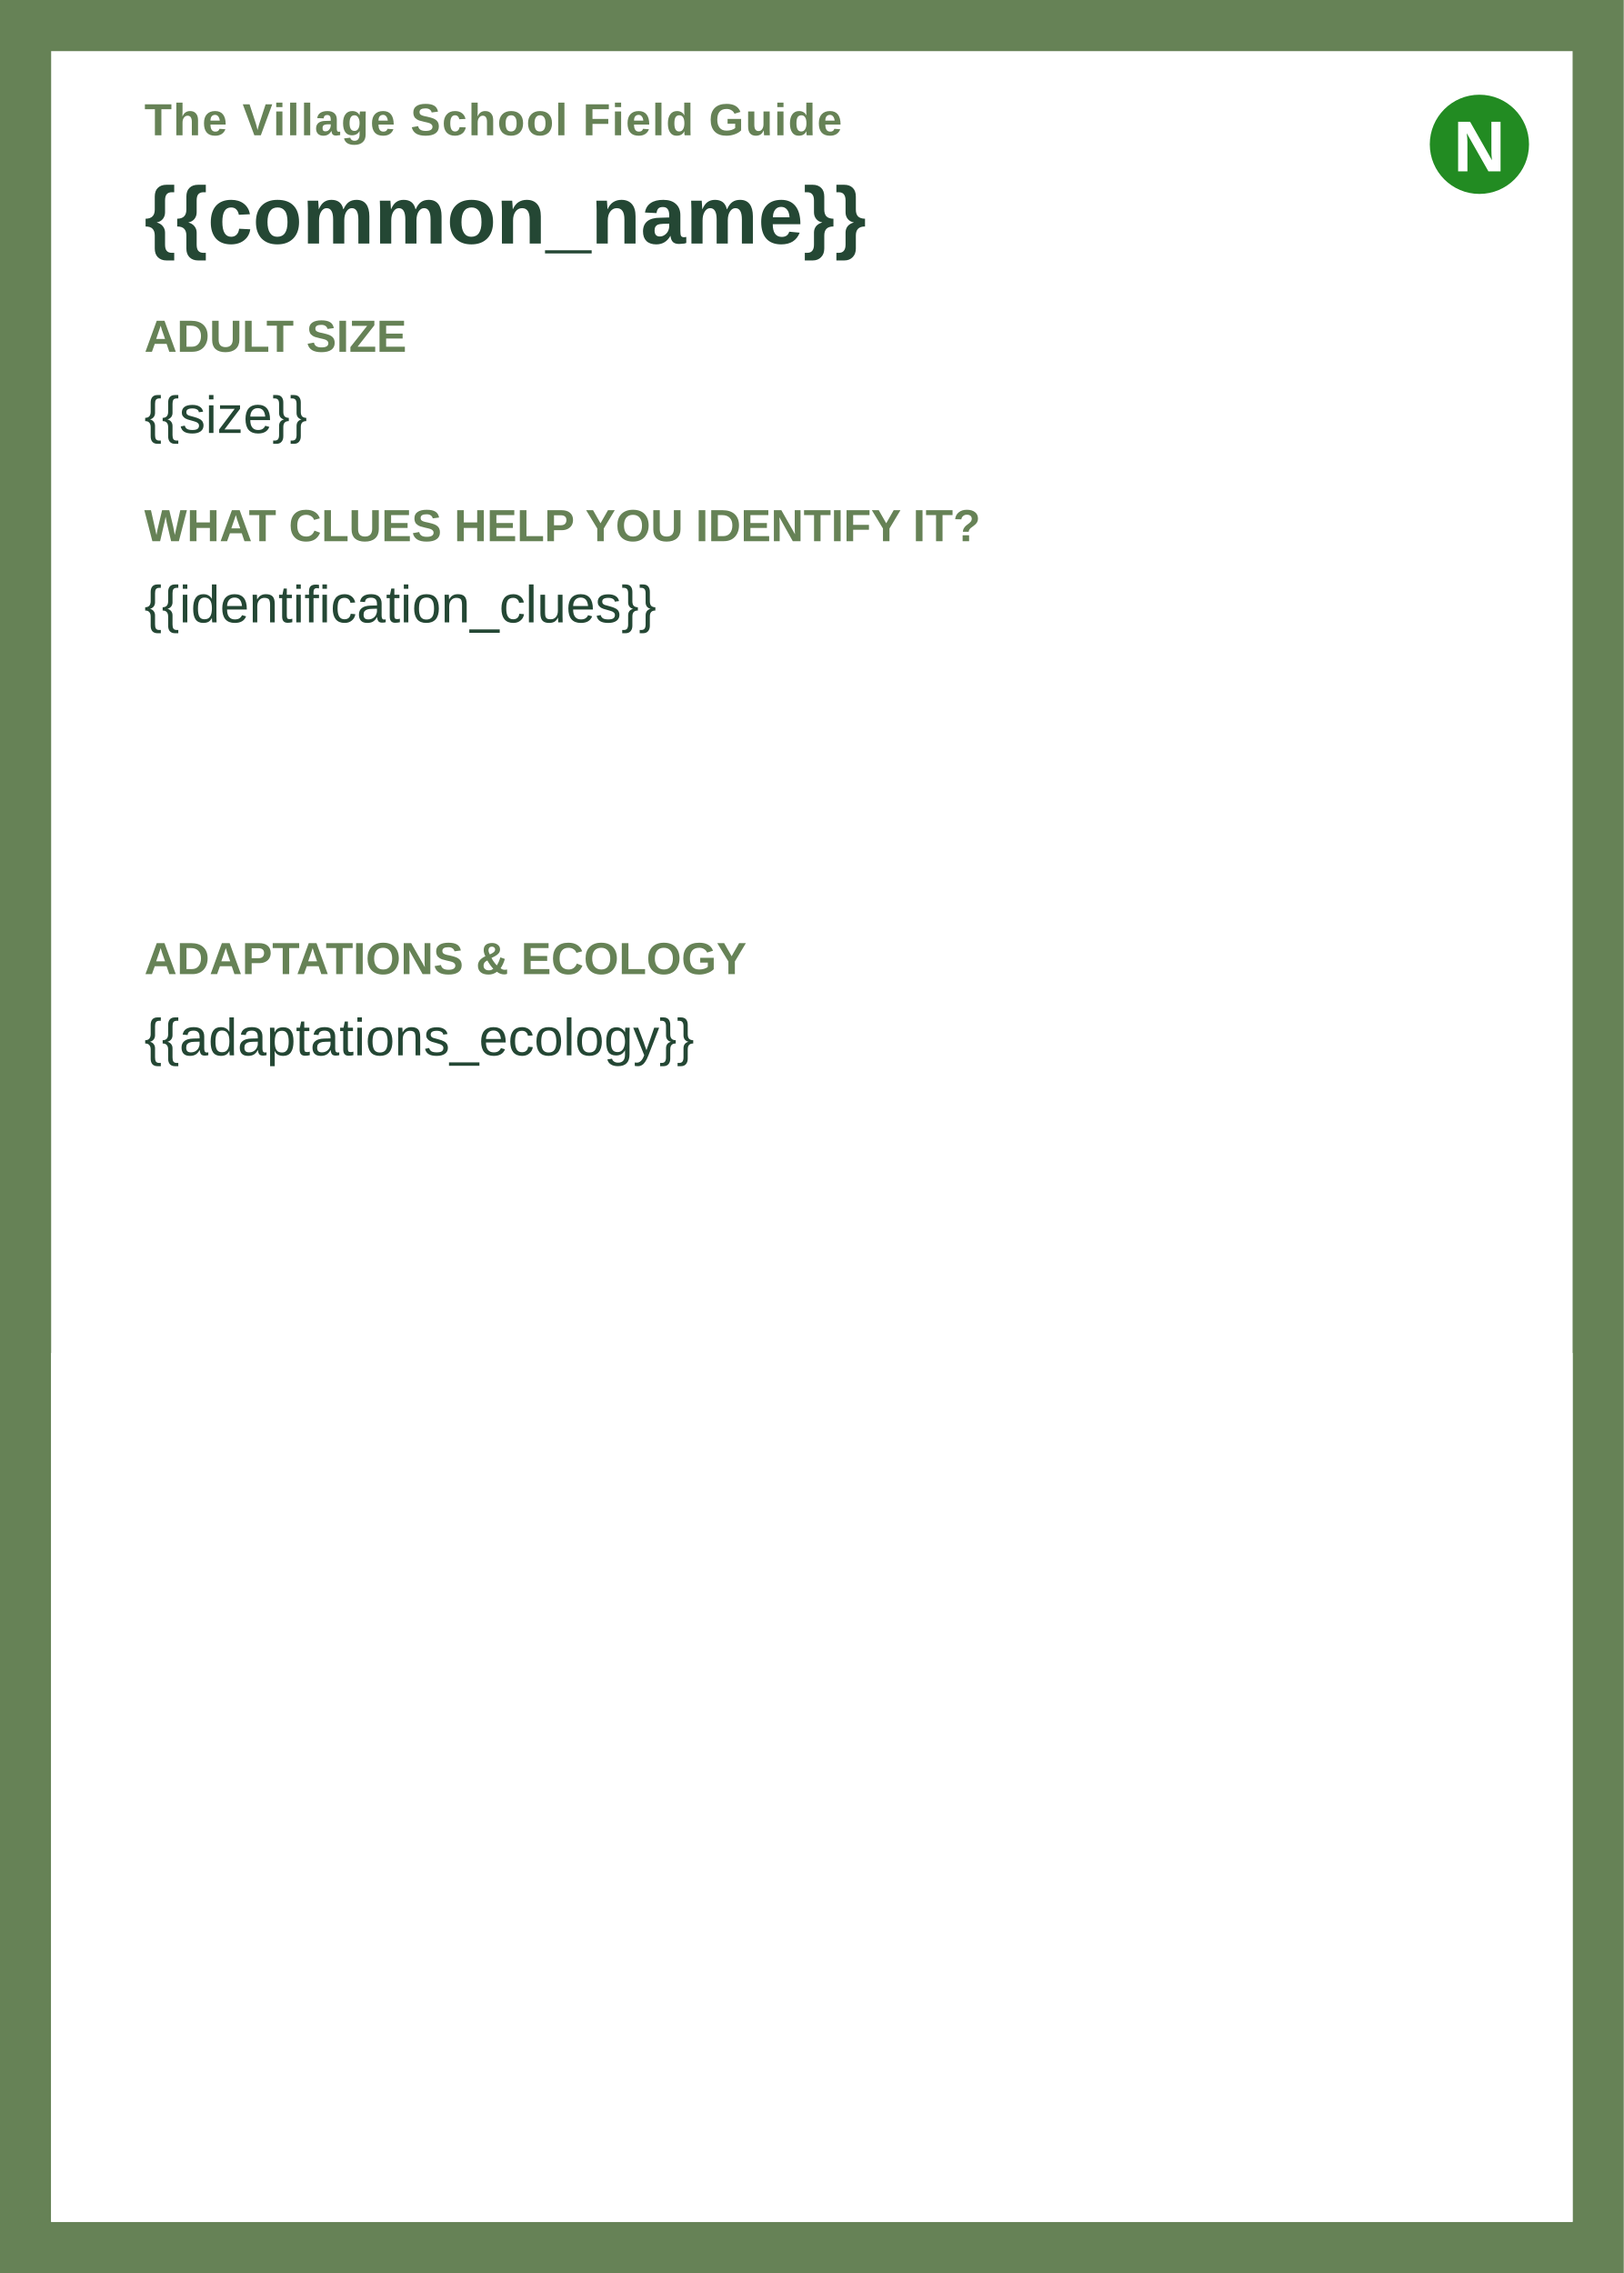
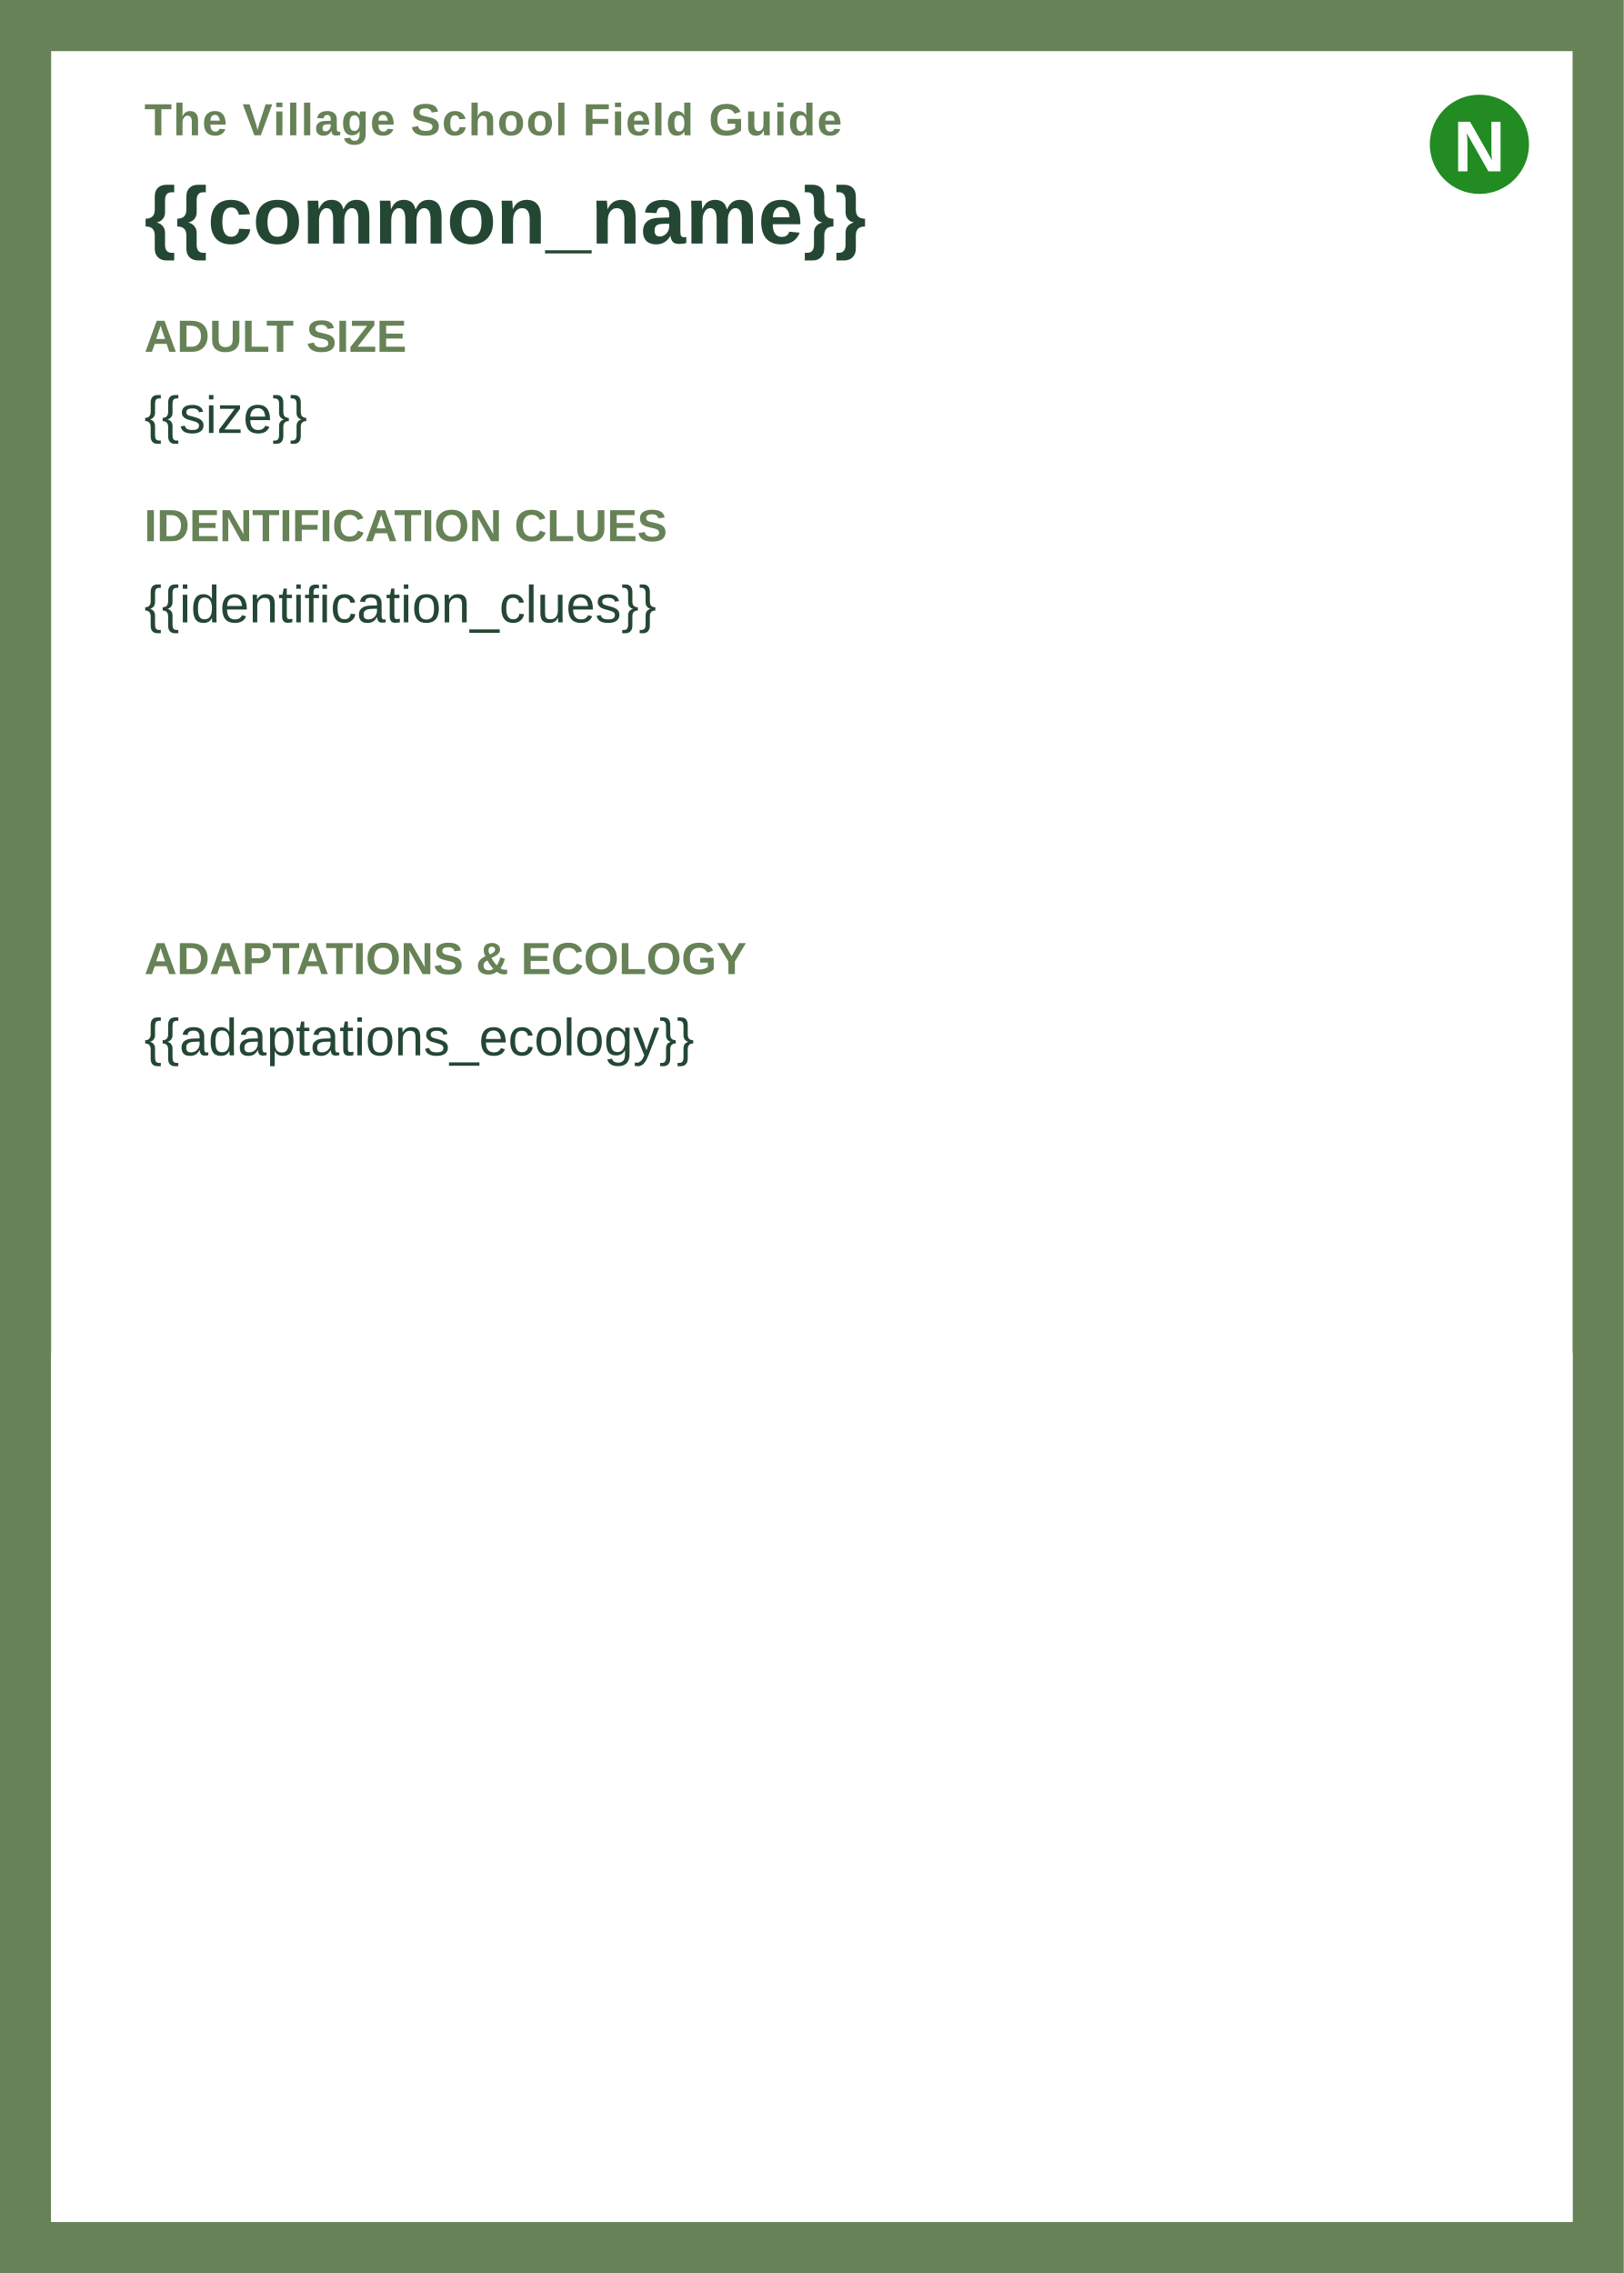
- <svg xmlns="http://www.w3.org/2000/svg" width="2.5in" height="3.5in" viewBox="0 0 180 252" data-title="Field Guide — Back" data-template-version="5" font-family="Liberation Sans, sans-serif">
+ <svg xmlns="http://www.w3.org/2000/svg" width="2.5in" height="3.5in" viewBox="0 0 180 252" data-title="Field Guide — Back" data-template-version="6" font-family="Liberation Sans, sans-serif">
  <rect id="background" width="180" height="252" fill="#ffffff" />
  <rect id="border" x="2.835" y="2.835" width="174.331" height="246.331" fill="none" stroke="#668256" data-color-stroke="accent" stroke-width="5.669" />
  <text x="16" y="15" font-size="5" font-weight="bold" letter-spacing="0.15" fill="#668256" data-color-fill="accent">The Village School Field Guide</text>
  <text id="common_name" data-field="common_name" data-label="Common name" data-width="148" data-lines="1" data-max-chars="38" data-required="true" x="16" y="27" font-size="9" font-weight="bold" fill="#244734" data-color-fill="text">{{common_name}}</text>
  <text x="16" y="39" font-size="5" font-weight="bold" fill="#668256" data-color-fill="accent">ADULT SIZE</text>
  <text id="size" data-field="size" data-label="Adult size" data-width="148" data-lines="1" data-max-chars="70" data-line-height="7.5" x="16" y="48" font-size="5.8" fill="#244734" data-color-fill="text">{{size}}</text>
-   <text x="16" y="60" font-size="5" font-weight="bold" fill="#668256" data-color-fill="accent">WHAT CLUES HELP YOU IDENTIFY IT?</text>
-   <text id="identification_clues" data-field="identification_clues" data-label="What clues help you identify it?" data-width="148" data-lines="4" data-max-chars="210" data-line-height="7.5" x="16" y="69" font-size="5.8" fill="#244734" data-color-fill="text">{{identification_clues}}</text>
+   <text x="16" y="60" font-size="5" font-weight="bold" fill="#668256" data-color-fill="accent">IDENTIFICATION CLUES</text>
+   <text id="identification_clues" data-field="identification_clues" data-label="Identification clues" data-width="148" data-lines="4" data-max-chars="210" data-line-height="7.5" x="16" y="69" font-size="5.8" fill="#244734" data-color-fill="text">{{identification_clues}}</text>
  <text x="16" y="108" font-size="5" font-weight="bold" fill="#668256" data-color-fill="accent">ADAPTATIONS &amp; ECOLOGY</text>
  <text id="adaptations_ecology" data-field="adaptations_ecology" data-label="Adaptations &amp; Ecology" data-width="148" data-lines="4" data-max-chars="230" data-line-height="7.5" x="16" y="117" font-size="5.8" fill="#244734" data-color-fill="text">{{adaptations_ecology}}</text>
  <rect id="artwork" data-image="artwork" x="5.669" y="150" width="168.661" height="96.331" fill="#ffffff" />
  <g id="native-badge" data-visible-if="native" aria-label="Native organism">
    <circle cx="164" cy="16" r="5.5" fill="#228b22" />
    <text id="native" data-field="native" data-input="checkbox" data-label="Native" data-checked-text="N" data-width="12" data-lines="1" data-max-chars="5" x="164" y="19" text-anchor="middle" font-size="8" font-weight="bold" fill="#ffffff">N</text>
  </g>
</svg>
